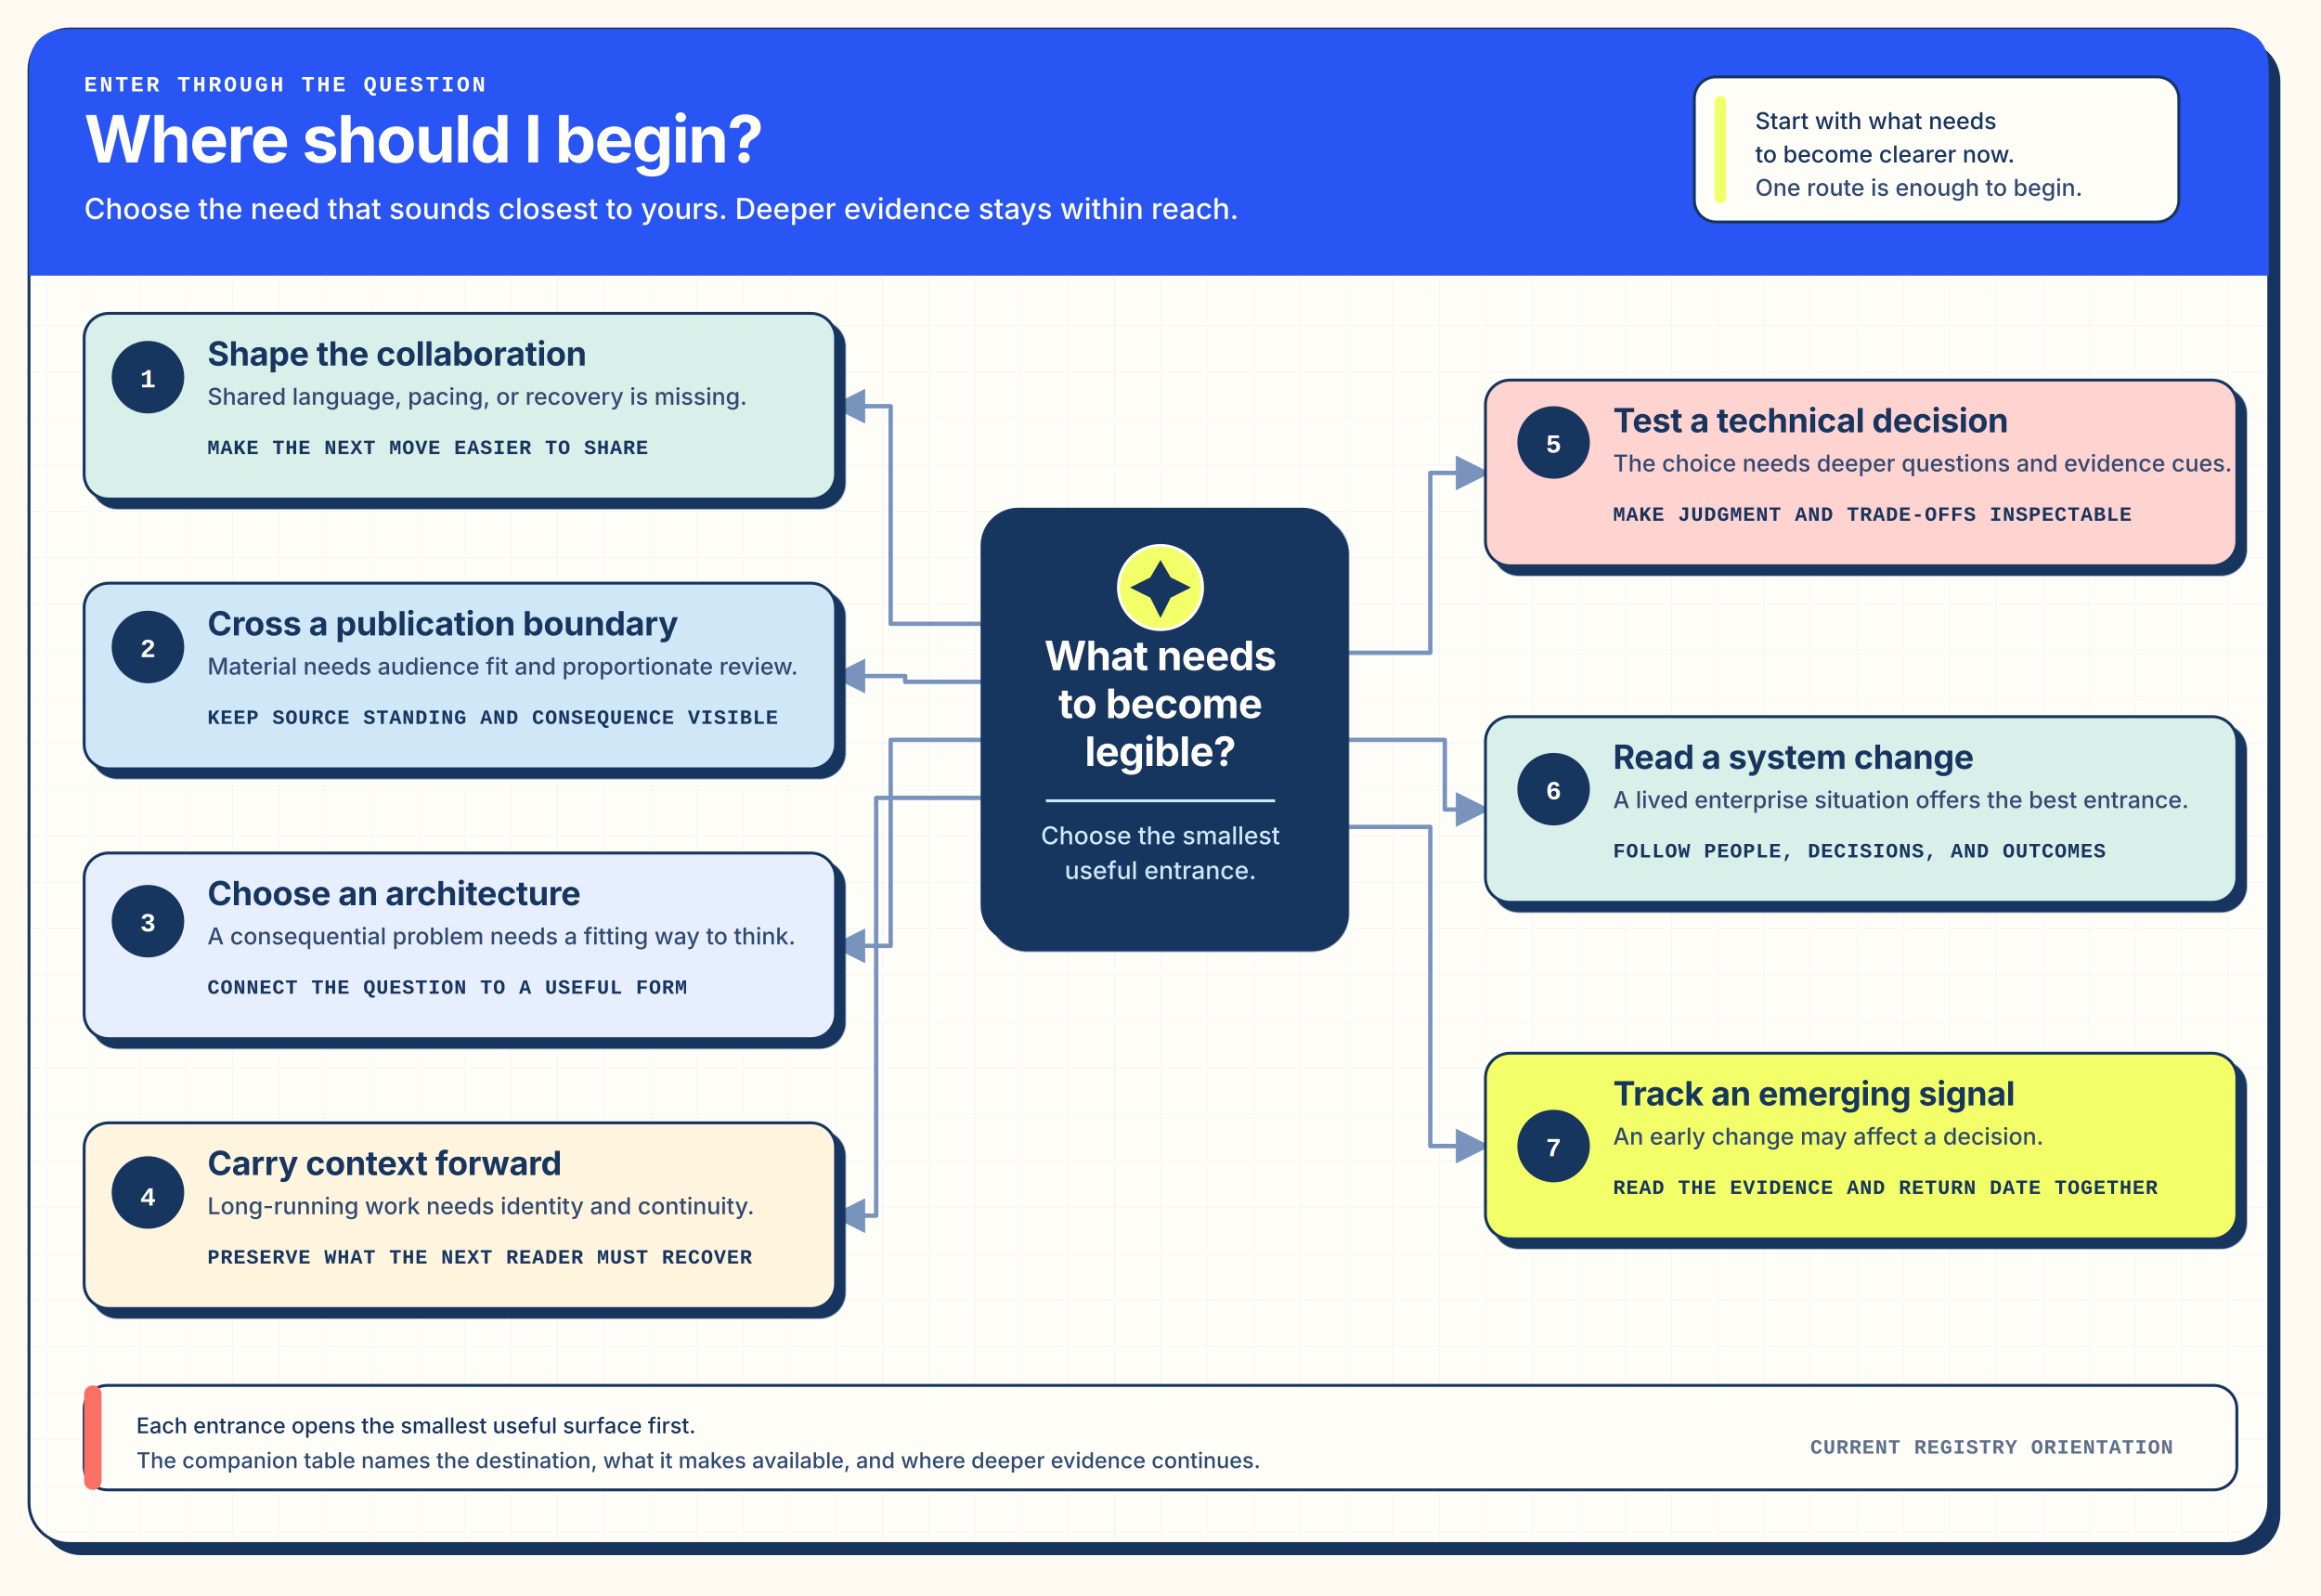
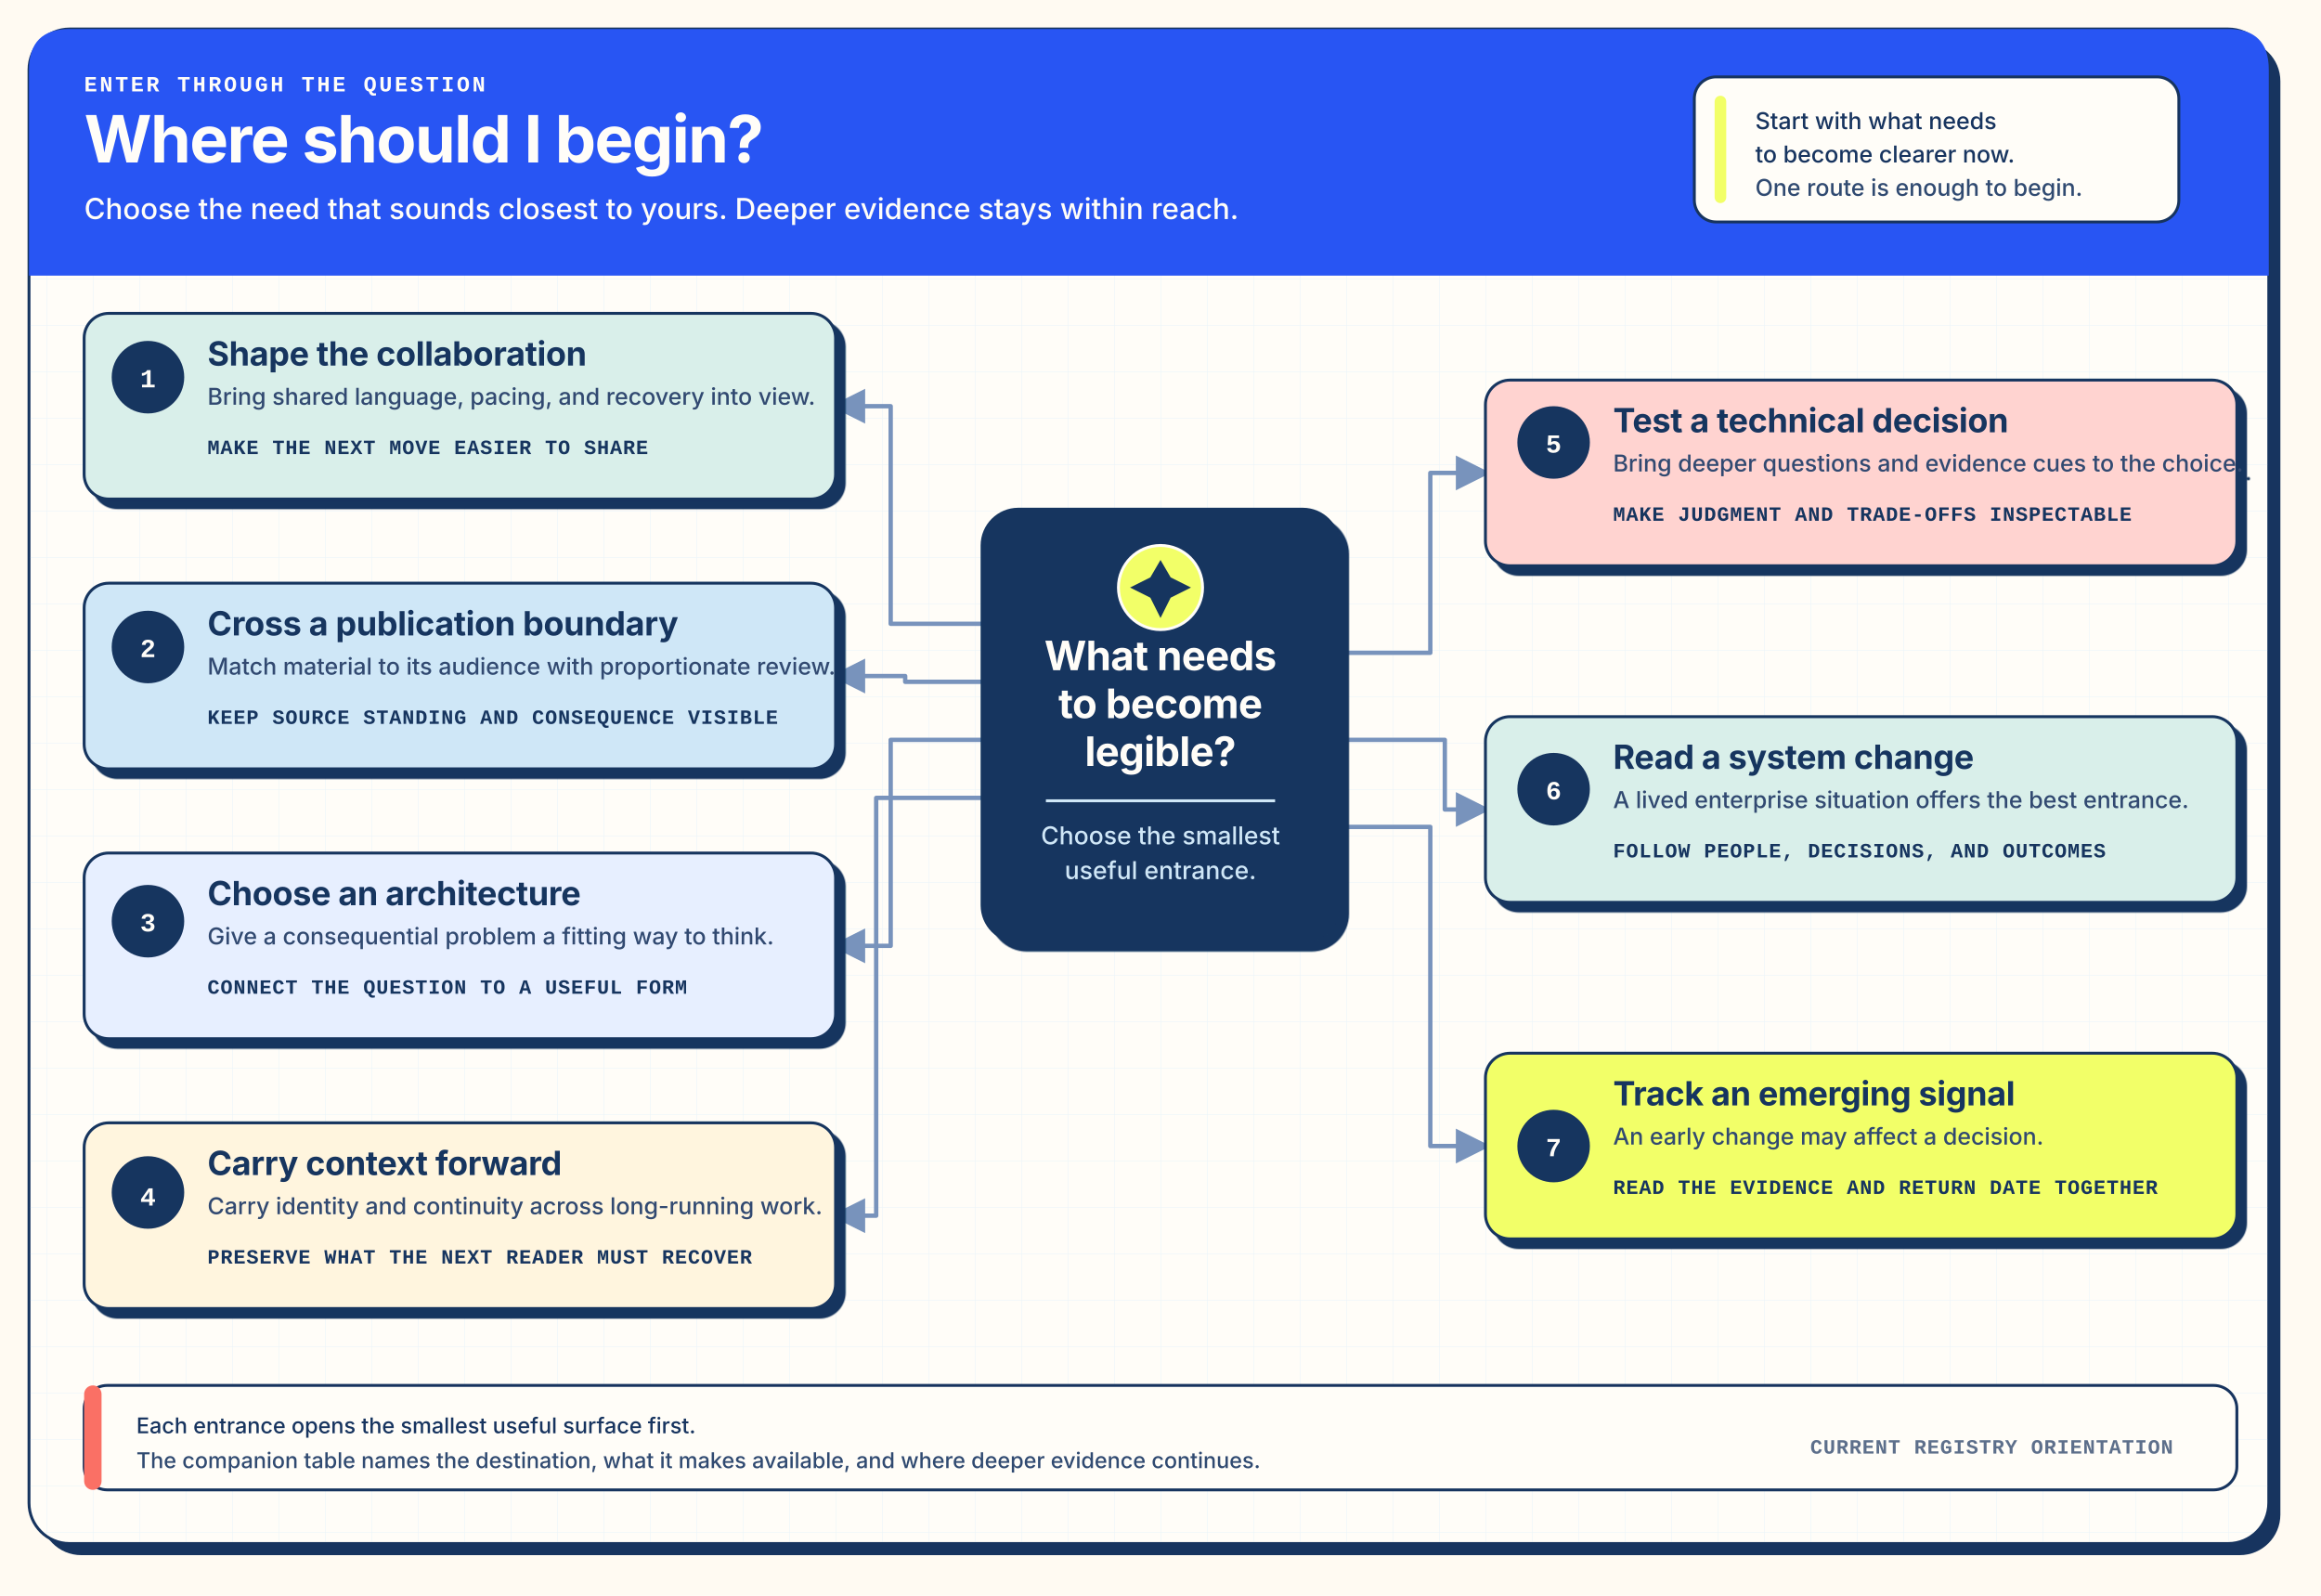
<svg xmlns="http://www.w3.org/2000/svg" width="1600" height="1100" viewBox="0 0 1600 1100" role="img" aria-labelledby="rrm-title rrm-desc">
  <defs>
    <pattern id="rrm-grid" width="32" height="32" patternUnits="userSpaceOnUse">
      <path d="M32 0H0V32" fill="none" stroke="#cfe7f7" stroke-width="1" opacity="0.52" />
    </pattern>
    <marker id="rrm-arrow" viewBox="0 0 10 10" refX="8.5" refY="5" markerWidth="8" markerHeight="8" orient="auto-start-reverse">
      <path d="M0 0L10 5L0 10Z" fill="#7893bc" />
    </marker>
    <filter id="rrm-shadow" x="-10%" y="-10%" width="130%" height="140%">
      <feDropShadow dx="6" dy="6" stdDeviation="0" flood-color="#17345f" flood-opacity="1" />
    </filter>
    <style>
      .sans { font-family: Inter, ui-sans-serif, system-ui, -apple-system, BlinkMacSystemFont, "Segoe UI", sans-serif; }
      .mono { font-family: ui-monospace, "SFMono-Regular", Consolas, "Liberation Mono", monospace; }
      .white { fill: #fffdf8; }
      .ink { fill: #17345f; }
      .body { fill: #304a71; }
      .muted { fill: #5d6f8b; }
      .eyebrow { font-size: 15px; font-weight: 700; letter-spacing: 1.7px; }
      .headline { font-size: 45px; font-weight: 700; letter-spacing: -1px; }
      .deck { font-size: 20px; font-weight: 500; }
      .route-title { font-size: 23px; font-weight: 700; letter-spacing: -0.2px; }
      .route-copy { font-size: 16px; font-weight: 500; }
      .route-outcome { font-size: 14px; font-weight: 700; letter-spacing: 0.55px; }
      .route-number { font-size: 18px; font-weight: 700; }
      .center-title { font-size: 28px; font-weight: 700; letter-spacing: -0.4px; }
      .center-copy { font-size: 17px; font-weight: 500; }
      .foot { font-size: 15px; font-weight: 500; }
    </style>
  </defs>
  <rect width="1600" height="1100" fill="#fffaf2" />
  <rect x="28" y="28" width="1544" height="1044" rx="28" fill="#17345f" />
  <rect x="20" y="20" width="1544" height="1044" rx="28" fill="#fffdf8" stroke="#17345f" stroke-width="2" />
  <rect x="21" y="21" width="1542" height="1042" rx="27" fill="url(#rrm-grid)" opacity="0.62" />
  <g id="rrm-heading" role="group" aria-labelledby="rrm-heading-title">
    <path d="M20 48Q20 20 48 20H1536Q1564 20 1564 48V190H20Z" fill="#2855f3" />
    <text x="58" y="63" class="mono eyebrow white">ENTER THROUGH THE QUESTION</text>
    <text x="58" y="112" class="sans headline white">Where should I begin?</text>
    <text x="58" y="151" class="sans deck white">Choose the need that sounds closest to yours. Deeper evidence stays within reach.</text>
    <rect x="1168" y="53" width="334" height="100" rx="15" fill="#fffdf8" stroke="#17345f" stroke-width="2" />
    <rect x="1182" y="66" width="8" height="74" rx="4" fill="#f2ff67" />
    <text x="1210" y="89" class="sans route-copy ink">Start with what needs</text>
    <text x="1210" y="112" class="sans route-copy ink">to become clearer now.</text>
    <text x="1210" y="135" class="sans route-copy body">One route is enough to begin.</text>
  </g>
  <g aria-hidden="true" fill="none" stroke="#7893bc" stroke-width="3" stroke-linecap="round" stroke-linejoin="round" marker-end="url(#rrm-arrow)">
    <path d="M676 430H614V280H576" />
    <path d="M676 470H624V466H576" />
    <path d="M676 510H614V652H576" />
    <path d="M676 550H604V838H576" />
    <path d="M924 450H986V326H1024" />
    <path d="M924 510H996V558H1024" />
    <path d="M924 570H986V790H1024" />
  </g>
  <g id="rrm-center" role="group" aria-labelledby="rrm-center-title" filter="url(#rrm-shadow)">
    <rect x="676" y="350" width="248" height="300" rx="26" fill="#17345f" />
    <circle cx="800" cy="405" r="29" fill="#f2ff67" stroke="#fffdf8" stroke-width="2" />
    <path d="M800 386L807 398L821 405L807 412L800 426L793 412L779 405L793 398Z" fill="#17345f" />
    <text x="800" y="462" text-anchor="middle" class="sans center-title white">What needs</text>
    <text x="800" y="495" text-anchor="middle" class="sans center-title white">to become</text>
    <text x="800" y="528" text-anchor="middle" class="sans center-title white">legible?</text>
    <line x1="721" y1="552" x2="879" y2="552" stroke="#cfe7f7" stroke-width="2" />
    <text x="800" y="582" text-anchor="middle" class="sans center-copy" fill="#cfe7f7">Choose the smallest</text>
    <text x="800" y="606" text-anchor="middle" class="sans center-copy" fill="#cfe7f7">useful entrance.</text>
  </g>
  <g id="rrm-route-1" role="group" aria-labelledby="rrm-route-1-title" filter="url(#rrm-shadow)">
    <rect x="58" y="216" width="518" height="128" rx="17" fill="#d9efea" stroke="#17345f" stroke-width="2" />
    <circle cx="102" cy="260" r="25" fill="#17345f" />
    <text x="102" y="267" text-anchor="middle" class="mono route-number white">1</text>
    <text x="143" y="252" class="sans route-title ink">Shape the collaboration</text>
-     <text x="143" y="279" class="sans route-copy body">Shared language, pacing, or recovery is missing.</text>
+     <text x="143" y="279" class="sans route-copy body">Bring shared language, pacing, and recovery into view.</text>
    <text x="143" y="313" class="mono route-outcome ink">MAKE THE NEXT MOVE EASIER TO SHARE</text>
  </g>
  <g id="rrm-route-2" role="group" aria-labelledby="rrm-route-2-title" filter="url(#rrm-shadow)">
    <rect x="58" y="402" width="518" height="128" rx="17" fill="#cfe7f7" stroke="#17345f" stroke-width="2" />
    <circle cx="102" cy="446" r="25" fill="#17345f" />
    <text x="102" y="453" text-anchor="middle" class="mono route-number white">2</text>
    <text x="143" y="438" class="sans route-title ink">Cross a publication boundary</text>
-     <text x="143" y="465" class="sans route-copy body">Material needs audience fit and proportionate review.</text>
+     <text x="143" y="465" class="sans route-copy body">Match material to its audience with proportionate review.</text>
    <text x="143" y="499" class="mono route-outcome ink">KEEP SOURCE STANDING AND CONSEQUENCE VISIBLE</text>
  </g>
  <g id="rrm-route-3" role="group" aria-labelledby="rrm-route-3-title" filter="url(#rrm-shadow)">
    <rect x="58" y="588" width="518" height="128" rx="17" fill="#e7efff" stroke="#17345f" stroke-width="2" />
    <circle cx="102" cy="635" r="25" fill="#17345f" />
    <text x="102" y="642" text-anchor="middle" class="mono route-number white">3</text>
    <text x="143" y="624" class="sans route-title ink">Choose an architecture</text>
-     <text x="143" y="651" class="sans route-copy body">A consequential problem needs a fitting way to think.</text>
+     <text x="143" y="651" class="sans route-copy body">Give a consequential problem a fitting way to think.</text>
    <text x="143" y="685" class="mono route-outcome ink">CONNECT THE QUESTION TO A USEFUL FORM</text>
  </g>
  <g id="rrm-route-4" role="group" aria-labelledby="rrm-route-4-title" filter="url(#rrm-shadow)">
    <rect x="58" y="774" width="518" height="128" rx="17" fill="#fff5de" stroke="#17345f" stroke-width="2" />
    <circle cx="102" cy="822" r="25" fill="#17345f" />
    <text x="102" y="831" text-anchor="middle" class="mono route-number white">4</text>
    <text x="143" y="810" class="sans route-title ink">Carry context forward</text>
-     <text x="143" y="837" class="sans route-copy body">Long-running work needs identity and continuity.</text>
+     <text x="143" y="837" class="sans route-copy body">Carry identity and continuity across long-running work.</text>
    <text x="143" y="871" class="mono route-outcome ink">PRESERVE WHAT THE NEXT READER MUST RECOVER</text>
  </g>
  <g id="rrm-route-5" role="group" aria-labelledby="rrm-route-5-title" filter="url(#rrm-shadow)">
    <rect x="1024" y="262" width="518" height="128" rx="17" fill="#ffd3d0" stroke="#17345f" stroke-width="2" />
    <circle cx="1071" cy="305" r="25" fill="#17345f" />
    <text x="1071" y="312" text-anchor="middle" class="mono route-number white">5</text>
    <text x="1112" y="298" class="sans route-title ink">Test a technical decision</text>
-     <text x="1112" y="325" class="sans route-copy body">The choice needs deeper questions and evidence cues.</text>
+     <text x="1112" y="325" class="sans route-copy body">Bring deeper questions and evidence cues to the choice.</text>
    <text x="1112" y="359" class="mono route-outcome ink">MAKE JUDGMENT AND TRADE-OFFS INSPECTABLE</text>
  </g>
  <g id="rrm-route-6" role="group" aria-labelledby="rrm-route-6-title" filter="url(#rrm-shadow)">
    <rect x="1024" y="494" width="518" height="128" rx="17" fill="#d9efea" stroke="#17345f" stroke-width="2" />
    <circle cx="1071" cy="544" r="25" fill="#17345f" />
    <text x="1071" y="551" text-anchor="middle" class="mono route-number white">6</text>
    <text x="1112" y="530" class="sans route-title ink">Read a system change</text>
    <text x="1112" y="557" class="sans route-copy body">A lived enterprise situation offers the best entrance.</text>
    <text x="1112" y="591" class="mono route-outcome ink">FOLLOW PEOPLE, DECISIONS, AND OUTCOMES</text>
  </g>
  <g id="rrm-route-7" role="group" aria-labelledby="rrm-route-7-title" filter="url(#rrm-shadow)">
    <rect x="1024" y="726" width="518" height="128" rx="17" fill="#f2ff67" stroke="#17345f" stroke-width="2" />
    <circle cx="1071" cy="790" r="25" fill="#17345f" />
    <text x="1071" y="797" text-anchor="middle" class="mono route-number white">7</text>
    <text x="1112" y="762" class="sans route-title ink">Track an emerging signal</text>
    <text x="1112" y="789" class="sans route-copy body">An early change may affect a decision.</text>
    <text x="1112" y="823" class="mono route-outcome ink">READ THE EVIDENCE AND RETURN DATE TOGETHER</text>
  </g>
  <g id="rrm-footer" role="group" aria-labelledby="rrm-footer-title">
    <rect x="58" y="955" width="1484" height="72" rx="16" fill="#fffdf8" stroke="#17345f" stroke-width="2" />
    <rect x="58" y="955" width="12" height="72" rx="6" fill="#fa7065" />
    <text x="94" y="988" class="sans foot ink">Each entrance opens the smallest useful surface first.</text>
    <text x="94" y="1012" class="sans foot body">The companion table names the destination, what it makes available, and where deeper evidence continues.</text>
    <text x="1498" y="1002" text-anchor="end" class="mono route-outcome muted">CURRENT REGISTRY ORIENTATION</text>
  </g>
</svg>
